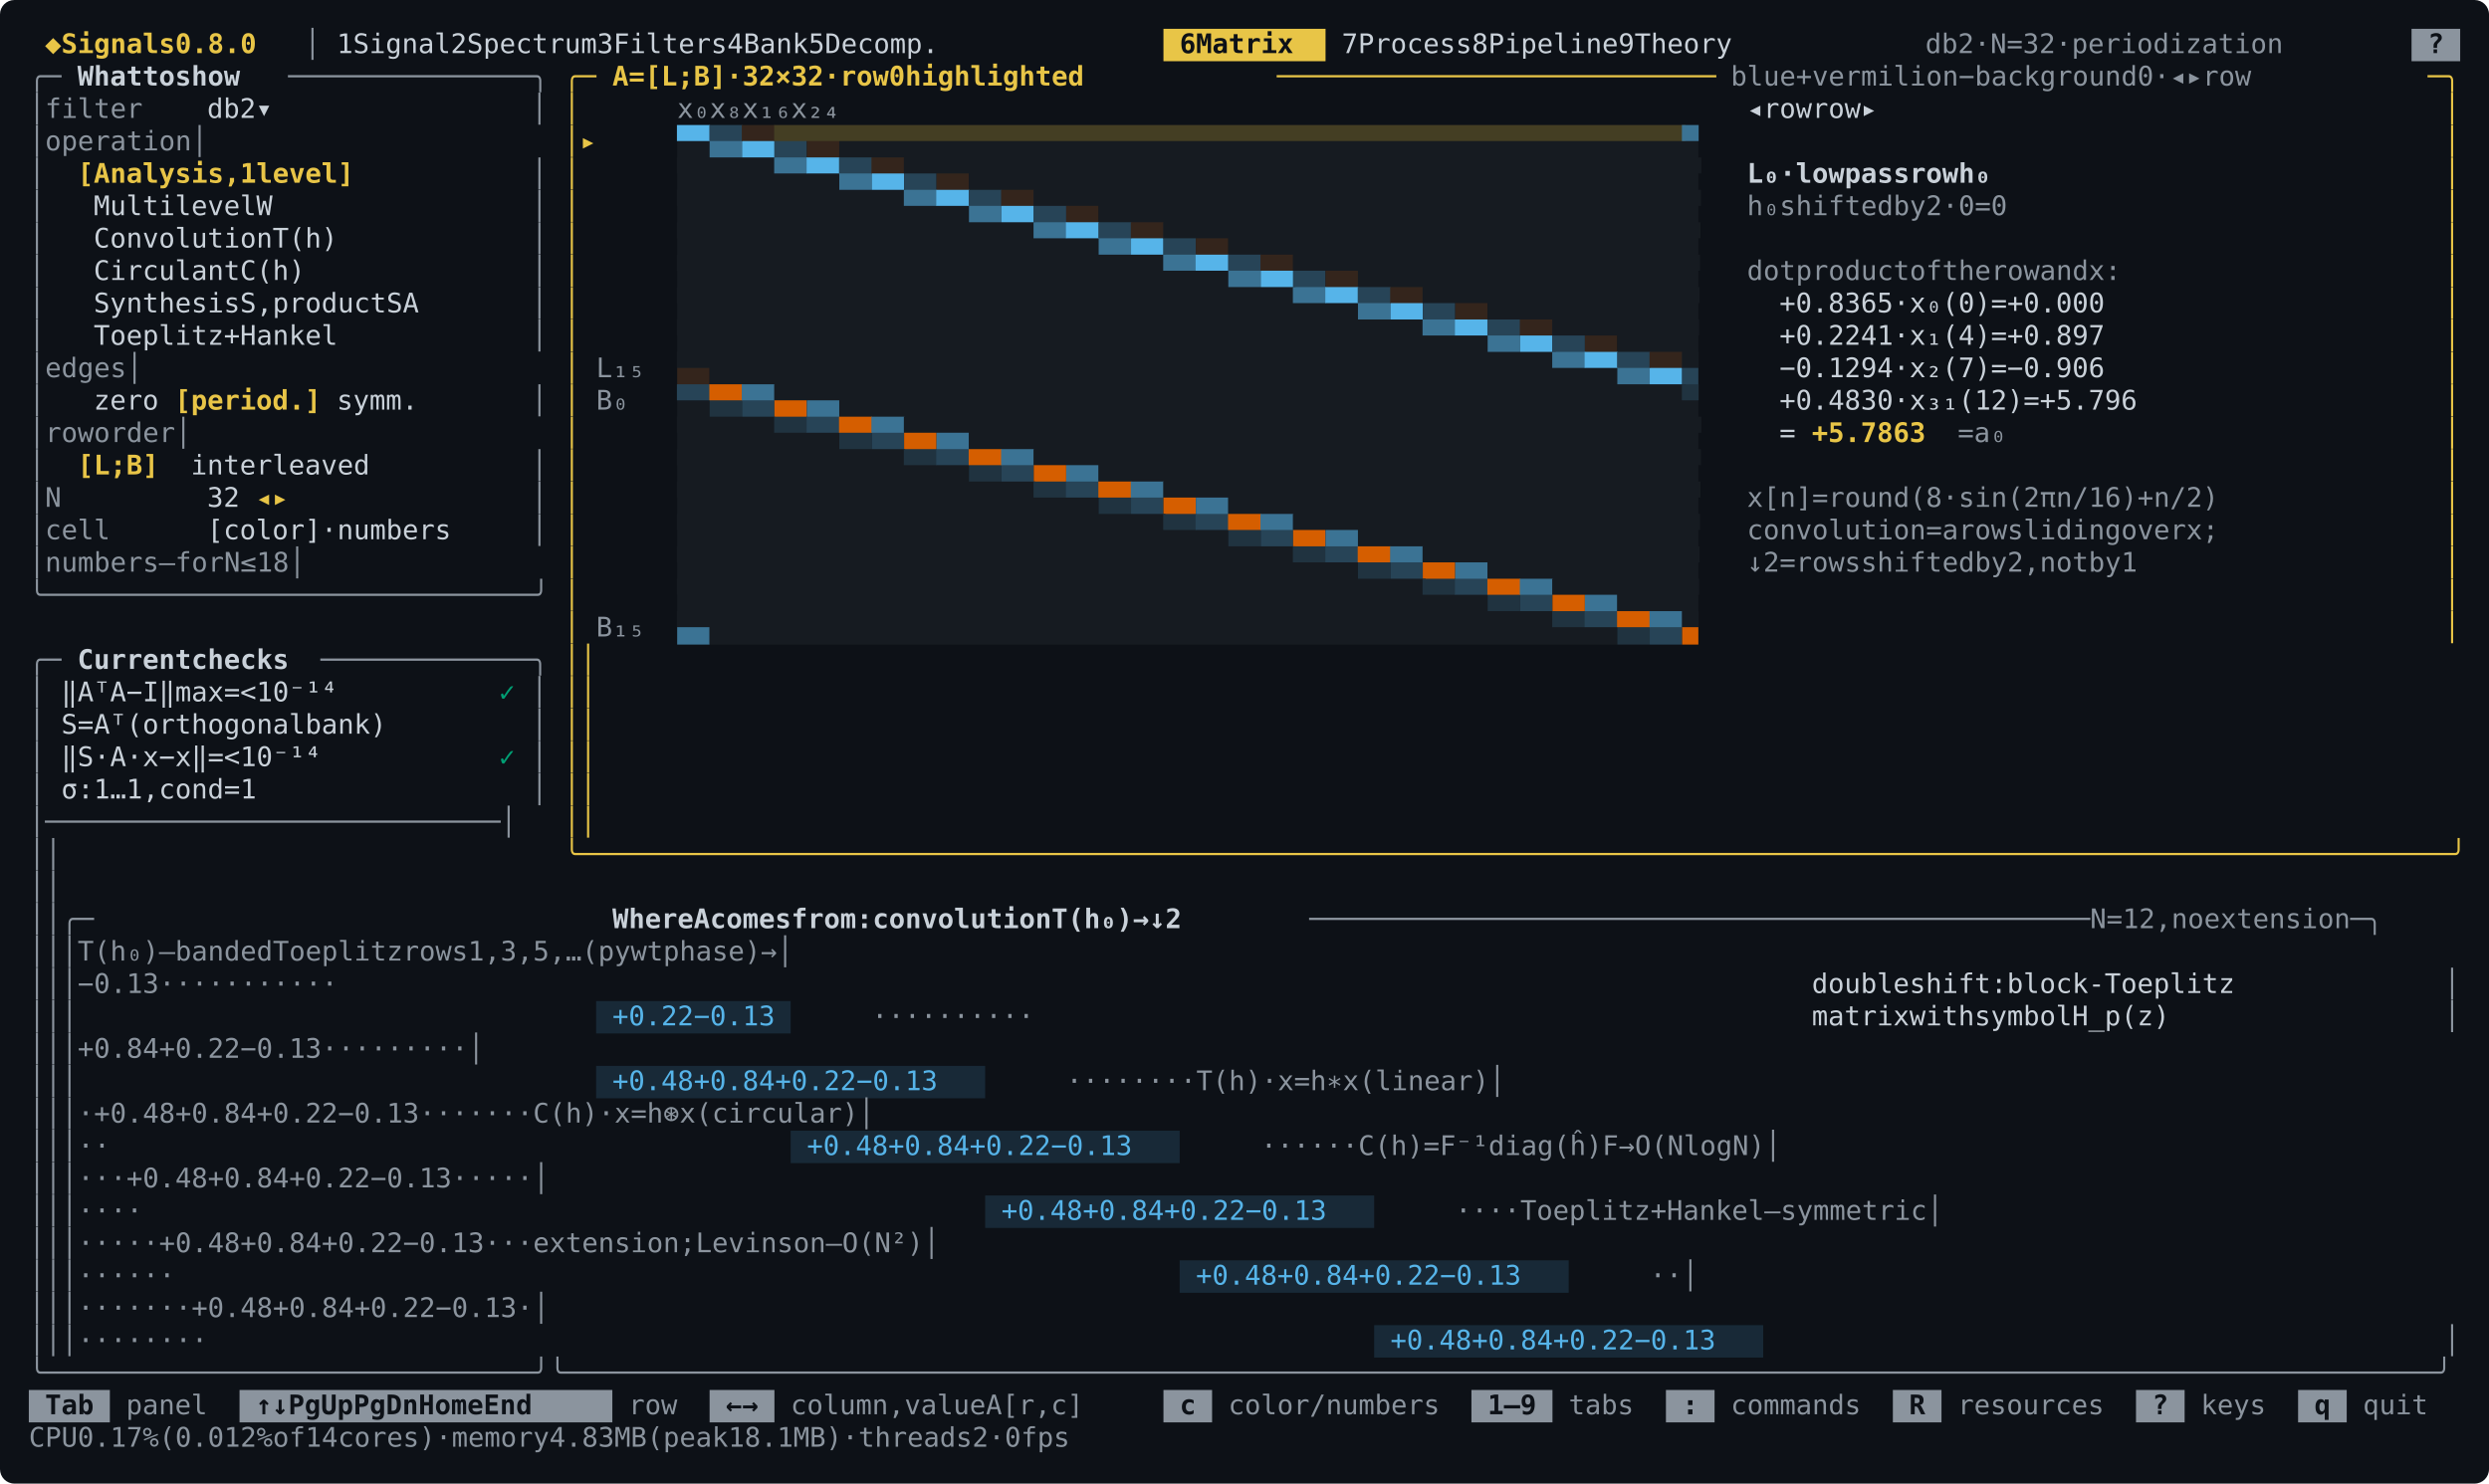
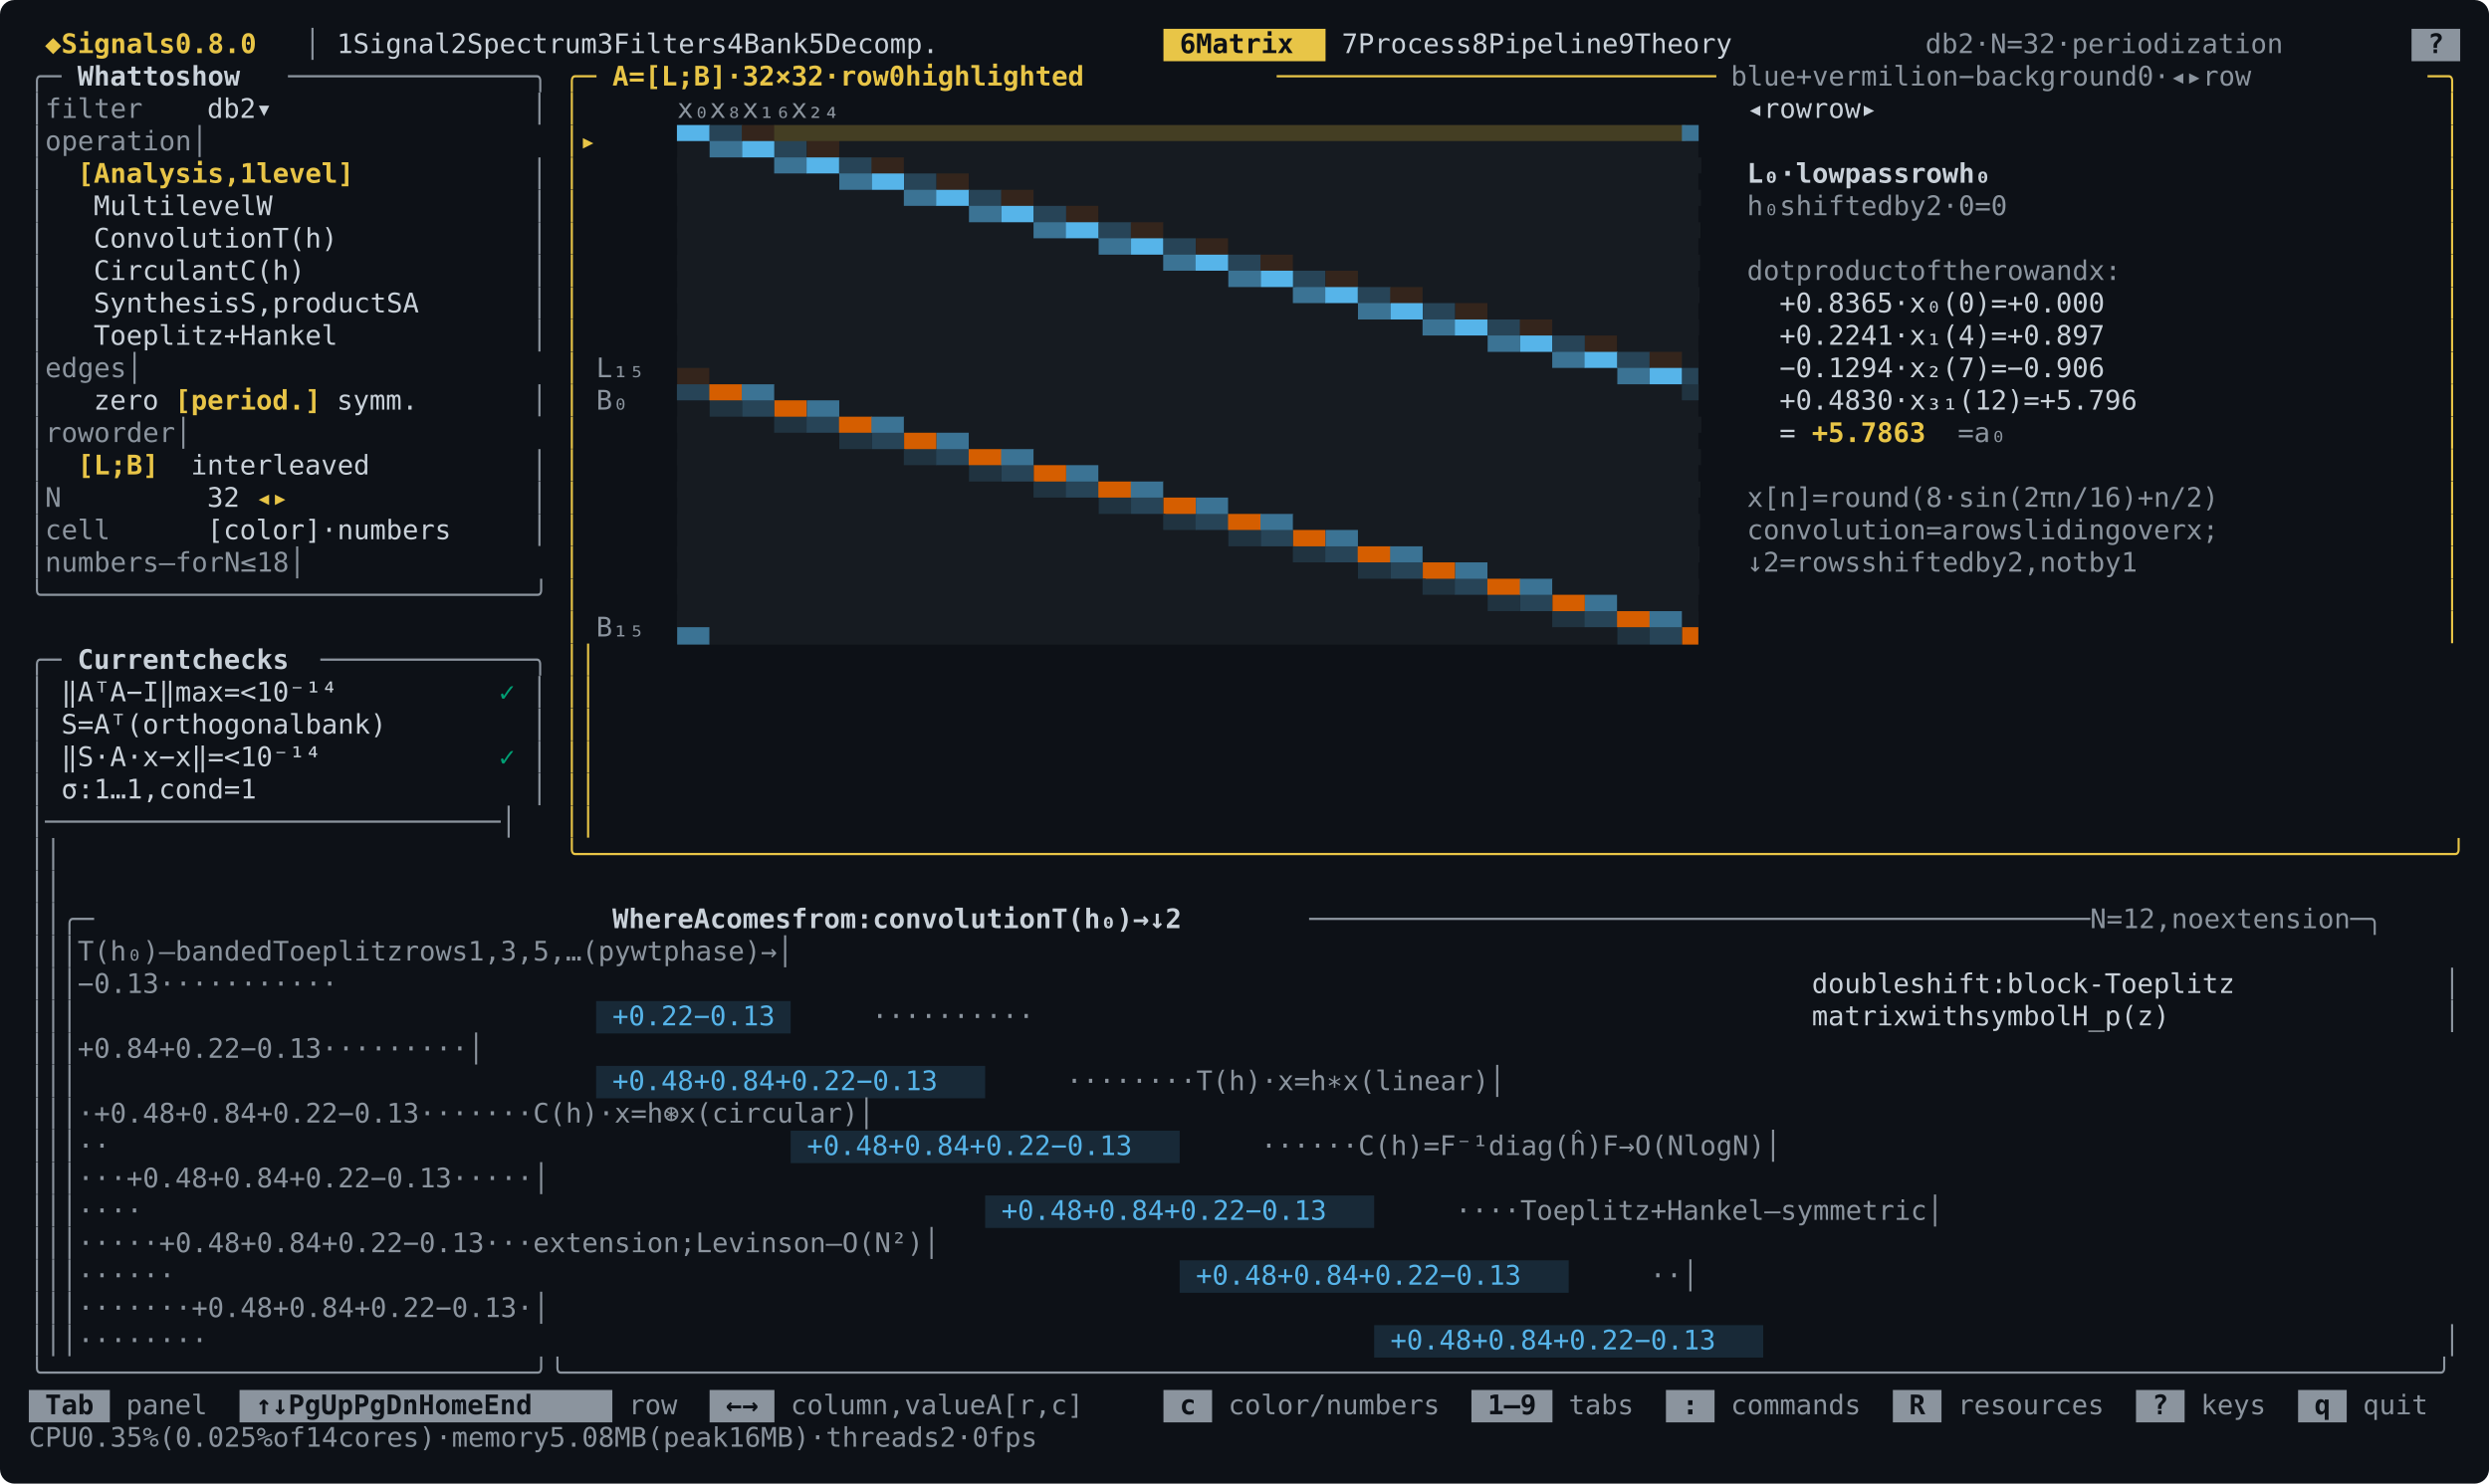
<svg xmlns="http://www.w3.org/2000/svg" width="1382" height="824" viewBox="0 0 1382 824" font-family="ui-monospace, SFMono-Regular, Menlo, Consolas, &quot;DejaVu Sans Mono&quot;, &quot;Liberation Mono&quot;, monospace" font-size="15">
  <rect width="1382" height="824" rx="8" fill="#0d1117" />
  <rect x="646" y="16" width="90" height="18" fill="#e8c547" />
  <rect x="1339" y="16" width="27" height="18" fill="#8b949e" />
  <text x="25 43 52 61 70 79 88 97 115 124 133 142 151" y="29.5" fill="#e8c547" font-weight="bold">◆Signals0.8.0</text>
  <text x="169" y="29.5" fill="#8b949e">│</text>
  <text x="187 205 214 223 232 241 250 277 295 304 313 322 331 340 349 358 385 403 412 421 430 439 448 457 484 502 511 520 529 556 574 583 592 601 610 619 628" y="29.5" fill="#c9d1d9">1Signal2Spectrum3Filters4Bank5Decomp.</text>
  <text x="655 673 682 691 700 709 718" y="29.5" fill="#0d1117" font-weight="bold">6Matrix</text>
  <text x="745 763 772 781 790 799 808 817 844 862 871 880 889 898 907 916 925 952 970 979 988 997 1006 1015" y="29.5" fill="#c9d1d9">7Process8Pipeline9Theory</text>
  <text x="1069 1078 1087 1105 1123 1141 1159 1168 1186 1204 1213 1222 1231 1240 1249 1258 1267 1276 1285 1294 1303 1312" y="29.5" fill="#8b949e">db2·N=32·periodization</text>
  <text x="1348" y="29.5" fill="#0d1117" font-weight="bold">?</text>
  <text x="16 25" y="47.5" fill="#8b949e">╭─</text>
  <text x="43 52 61 70 88 97 115 124 133 142" y="47.5" fill="#c9d1d9" font-weight="bold">Whattoshow</text>
  <text x="160 169 178 187 196 205 214 223 232 241 250 259 268 277 286 295" y="47.5" fill="#8b949e">───────────────╮</text>
  <text x="313 322" y="47.5" fill="#e8c547">╭─</text>
  <text x="340 358 376 385 394 412 421 439 457 466 484 502 511 529 547 556 565 583 601 610 619 628 637 646 655 664 673 682 691" y="47.5" fill="#e8c547" font-weight="bold">A=[L;B]·32×32·row0highlighted</text>
  <text x="709 718 727 736 745 754 763 772 781 790 799 808 817 826 835 844 853 862 871 880 889 898 907 916 925 934 943" y="47.5" fill="#e8c547">───────────────────────────</text>
  <text x="961 970 979 988 1006 1033 1042 1051 1060 1069 1078 1087 1096 1105 1123 1150 1159 1168 1177 1186 1195 1204 1213 1222 1231 1249 1267 1285 1303 1321 1330 1339" y="47.5" fill="#8b949e">blue+vermilion−background0·◂▸row</text>
  <text x="1348 1357" y="47.5" fill="#e8c547">─╮</text>
  <text x="16 34 43 52 61 70 79" y="65.5" fill="#8b949e">│filter</text>
  <text x="115 124 133 151" y="65.5" fill="#c9d1d9">db2▾</text>
  <text x="295" y="65.5" fill="#8b949e">│</text>
  <text x="313" y="65.5" fill="#e8c547">│</text>
  <text x="376 385 511 520 646 655 664 781 790 799" y="65.5" fill="#8b949e">x₀x₈x₁₆x₂₄</text>
  <text x="970 988 997 1006 1033 1042 1051 1069" y="65.5" fill="#c9d1d9">◂rowrow▸</text>
  <text x="1357" y="65.5" fill="#e8c547">│</text>
  <rect x="376" y="70" width="18" height="18" fill="#161b21" />
  <rect x="394" y="70" width="18" height="18" fill="#3b7394" />
  <rect x="412" y="70" width="18" height="18" fill="#56b4e9" />
  <rect x="430" y="70" width="18" height="18" fill="#274457" />
  <rect x="448" y="70" width="18" height="18" fill="#34251c" />
  <rect x="466" y="70" width="477" height="18" fill="#161b21" />
  <text x="16 34 43 52 61 70 79 88 97 106 295" y="83.5" fill="#8b949e">│operation│</text>
  <text x="313 331" y="83.5" fill="#e8c547">│▸</text>
  <text x="376 385" y="83.5" fill="#56b4e9">▀▀</text>
  <text x="394 403" y="83.5" fill="#274457">▀▀</text>
  <text x="412 421" y="83.5" fill="#34251c">▀▀</text>
  <text x="430 439 448 457 466 475 484 493 502 511 520 529 538 547 556 565 574 583 592 601 610 619 628 637 646 655 664 673 682 691 700 709 718 727 736 745 754 763 772 781 790 799 808 817 826 835 844 853 862 871 880 889 898 907 916 925" y="83.5" fill="#443e23">▀▀▀▀▀▀▀▀▀▀▀▀▀▀▀▀▀▀▀▀▀▀▀▀▀▀▀▀▀▀▀▀▀▀▀▀▀▀▀▀▀▀▀▀▀▀▀▀▀▀▀▀▀▀▀▀</text>
  <text x="934" y="83.5" fill="#3b7394">▀</text>
  <text x="1357" y="83.5" fill="#e8c547">│</text>
  <rect x="376" y="88" width="90" height="18" fill="#161b21" />
  <rect x="466" y="88" width="18" height="18" fill="#3b7394" />
  <rect x="484" y="88" width="18" height="18" fill="#56b4e9" />
  <rect x="502" y="88" width="18" height="18" fill="#274457" />
  <rect x="520" y="88" width="18" height="18" fill="#34251c" />
  <rect x="538" y="88" width="405" height="18" fill="#161b21" />
  <text x="16" y="101.5" fill="#8b949e">│</text>
  <text x="43 52 61 70 79 88 97 106 115 124 142 160 169 178 187 196 205" y="101.5" fill="#e8c547" font-weight="bold">[Analysis,1level]</text>
  <text x="295" y="101.5" fill="#8b949e">│</text>
  <text x="313" y="101.5" fill="#e8c547">│</text>
  <text x="376 385 394 403 412 421" y="101.5" fill="#161b21">▀▀▀▀▀▀</text>
  <text x="430 439" y="101.5" fill="#3b7394">▀▀</text>
  <text x="448 457" y="101.5" fill="#56b4e9">▀▀</text>
  <text x="466 475" y="101.5" fill="#274457">▀▀</text>
  <text x="484 493" y="101.5" fill="#34251c">▀▀</text>
  <text x="502 511 520 529 538 547 556 565 574 583 592 601 610 619 628 637 646 655 664 673 682 691 700 709 718 727 736 745 754 763 772 781 790 799 808 817 826 835 844 853 862 871 880 889 898 907 916 925 934" y="101.5" fill="#161b21">▀▀▀▀▀▀▀▀▀▀▀▀▀▀▀▀▀▀▀▀▀▀▀▀▀▀▀▀▀▀▀▀▀▀▀▀▀▀▀▀▀▀▀▀▀▀▀▀▀</text>
  <text x="970 979 997 1015 1024 1033 1042 1051 1060 1069 1087 1096 1105 1123 1132" y="101.5" fill="#c9d1d9" font-weight="bold">L₀·lowpassrowh₀</text>
  <text x="1357" y="101.5" fill="#e8c547">│</text>
  <rect x="376" y="106" width="162" height="18" fill="#161b21" />
  <rect x="538" y="106" width="18" height="18" fill="#3b7394" />
  <rect x="556" y="106" width="18" height="18" fill="#56b4e9" />
  <rect x="574" y="106" width="18" height="18" fill="#274457" />
  <rect x="592" y="106" width="18" height="18" fill="#34251c" />
  <rect x="610" y="106" width="333" height="18" fill="#161b21" />
  <text x="16" y="119.5" fill="#8b949e">│</text>
  <text x="52 61 70 79 88 97 106 115 124 133 151" y="119.5" fill="#c9d1d9">MultilevelW</text>
  <text x="295" y="119.5" fill="#8b949e">│</text>
  <text x="313" y="119.5" fill="#e8c547">│</text>
  <text x="376 385 394 403 412 421 430 439 448 457 466 475 484 493" y="119.5" fill="#161b21">▀▀▀▀▀▀▀▀▀▀▀▀▀▀</text>
  <text x="502 511" y="119.5" fill="#3b7394">▀▀</text>
  <text x="520 529" y="119.5" fill="#56b4e9">▀▀</text>
  <text x="538 547" y="119.5" fill="#274457">▀▀</text>
  <text x="556 565" y="119.5" fill="#34251c">▀▀</text>
  <text x="574 583 592 601 610 619 628 637 646 655 664 673 682 691 700 709 718 727 736 745 754 763 772 781 790 799 808 817 826 835 844 853 862 871 880 889 898 907 916 925 934" y="119.5" fill="#161b21">▀▀▀▀▀▀▀▀▀▀▀▀▀▀▀▀▀▀▀▀▀▀▀▀▀▀▀▀▀▀▀▀▀▀▀▀▀▀▀▀▀</text>
  <text x="970 979 997 1006 1015 1024 1033 1042 1051 1069 1078 1096 1105 1114 1132 1150" y="119.5" fill="#8b949e">h₀shiftedby2·0=0</text>
  <text x="1357" y="119.5" fill="#e8c547">│</text>
  <rect x="376" y="124" width="234" height="18" fill="#161b21" />
  <rect x="610" y="124" width="18" height="18" fill="#3b7394" />
  <rect x="628" y="124" width="18" height="18" fill="#56b4e9" />
  <rect x="646" y="124" width="18" height="18" fill="#274457" />
  <rect x="664" y="124" width="18" height="18" fill="#34251c" />
  <rect x="682" y="124" width="261" height="18" fill="#161b21" />
  <text x="16" y="137.5" fill="#8b949e">│</text>
  <text x="52 61 70 79 88 97 106 115 124 133 142 160 169 178 187" y="137.5" fill="#c9d1d9">ConvolutionT(h)</text>
  <text x="295" y="137.5" fill="#8b949e">│</text>
  <text x="313" y="137.5" fill="#e8c547">│</text>
  <text x="376 385 394 403 412 421 430 439 448 457 466 475 484 493 502 511 520 529 538 547 556 565" y="137.5" fill="#161b21">▀▀▀▀▀▀▀▀▀▀▀▀▀▀▀▀▀▀▀▀▀▀</text>
  <text x="574 583" y="137.5" fill="#3b7394">▀▀</text>
  <text x="592 601" y="137.5" fill="#56b4e9">▀▀</text>
  <text x="610 619" y="137.5" fill="#274457">▀▀</text>
  <text x="628 637" y="137.5" fill="#34251c">▀▀</text>
  <text x="646 655 664 673 682 691 700 709 718 727 736 745 754 763 772 781 790 799 808 817 826 835 844 853 862 871 880 889 898 907 916 925 934" y="137.5" fill="#161b21">▀▀▀▀▀▀▀▀▀▀▀▀▀▀▀▀▀▀▀▀▀▀▀▀▀▀▀▀▀▀▀▀▀</text>
  <text x="1357" y="137.5" fill="#e8c547">│</text>
  <rect x="376" y="142" width="306" height="18" fill="#161b21" />
  <rect x="682" y="142" width="18" height="18" fill="#3b7394" />
  <rect x="700" y="142" width="18" height="18" fill="#56b4e9" />
  <rect x="718" y="142" width="18" height="18" fill="#274457" />
  <rect x="736" y="142" width="18" height="18" fill="#34251c" />
  <rect x="754" y="142" width="189" height="18" fill="#161b21" />
  <text x="16" y="155.5" fill="#8b949e">│</text>
  <text x="52 61 70 79 88 97 106 115 124 142 151 160 169" y="155.5" fill="#c9d1d9">CirculantC(h)</text>
  <text x="295" y="155.5" fill="#8b949e">│</text>
  <text x="313" y="155.5" fill="#e8c547">│</text>
  <text x="376 385 394 403 412 421 430 439 448 457 466 475 484 493 502 511 520 529 538 547 556 565 574 583 592 601 610 619 628 637" y="155.5" fill="#161b21">▀▀▀▀▀▀▀▀▀▀▀▀▀▀▀▀▀▀▀▀▀▀▀▀▀▀▀▀▀▀</text>
  <text x="646 655" y="155.5" fill="#3b7394">▀▀</text>
  <text x="664 673" y="155.5" fill="#56b4e9">▀▀</text>
  <text x="682 691" y="155.5" fill="#274457">▀▀</text>
  <text x="700 709" y="155.5" fill="#34251c">▀▀</text>
  <text x="718 727 736 745 754 763 772 781 790 799 808 817 826 835 844 853 862 871 880 889 898 907 916 925 934" y="155.5" fill="#161b21">▀▀▀▀▀▀▀▀▀▀▀▀▀▀▀▀▀▀▀▀▀▀▀▀▀</text>
  <text x="970 979 988 1006 1015 1024 1033 1042 1051 1060 1078 1087 1105 1114 1123 1141 1150 1159 1177 1186 1195 1213 1222" y="155.5" fill="#8b949e">dotproductoftherowandx:</text>
  <text x="1357" y="155.5" fill="#e8c547">│</text>
  <rect x="376" y="160" width="378" height="18" fill="#161b21" />
  <rect x="754" y="160" width="18" height="18" fill="#3b7394" />
  <rect x="772" y="160" width="18" height="18" fill="#56b4e9" />
  <rect x="790" y="160" width="18" height="18" fill="#274457" />
  <rect x="808" y="160" width="18" height="18" fill="#34251c" />
  <rect x="826" y="160" width="117" height="18" fill="#161b21" />
  <text x="16" y="173.5" fill="#8b949e">│</text>
  <text x="52 61 70 79 88 97 106 115 124 142 151 169 178 187 196 205 214 223 241 250" y="173.5" fill="#c9d1d9">SynthesisS,productSA</text>
  <text x="295" y="173.5" fill="#8b949e">│</text>
  <text x="313" y="173.5" fill="#e8c547">│</text>
  <text x="376 385 394 403 412 421 430 439 448 457 466 475 484 493 502 511 520 529 538 547 556 565 574 583 592 601 610 619 628 637 646 655 664 673 682 691 700 709" y="173.5" fill="#161b21">▀▀▀▀▀▀▀▀▀▀▀▀▀▀▀▀▀▀▀▀▀▀▀▀▀▀▀▀▀▀▀▀▀▀▀▀▀▀</text>
  <text x="718 727" y="173.5" fill="#3b7394">▀▀</text>
  <text x="736 745" y="173.5" fill="#56b4e9">▀▀</text>
  <text x="754 763" y="173.5" fill="#274457">▀▀</text>
  <text x="772 781" y="173.5" fill="#34251c">▀▀</text>
  <text x="790 799 808 817 826 835 844 853 862 871 880 889 898 907 916 925 934" y="173.5" fill="#161b21">▀▀▀▀▀▀▀▀▀▀▀▀▀▀▀▀▀</text>
  <text x="988 997 1006 1015 1024 1033 1042 1060 1078 1087 1105 1114 1123 1150 1168 1177 1186 1195 1204 1213" y="173.5" fill="#c9d1d9">+0.8365·x₀(0)=+0.000</text>
  <text x="1357" y="173.5" fill="#e8c547">│</text>
  <rect x="376" y="178" width="450" height="18" fill="#161b21" />
  <rect x="826" y="178" width="18" height="18" fill="#3b7394" />
  <rect x="844" y="178" width="18" height="18" fill="#56b4e9" />
  <rect x="862" y="178" width="18" height="18" fill="#274457" />
  <rect x="880" y="178" width="18" height="18" fill="#34251c" />
  <rect x="898" y="178" width="45" height="18" fill="#161b21" />
  <text x="16" y="191.5" fill="#8b949e">│</text>
  <text x="52 61 70 79 88 97 106 115 133 151 160 169 178 187 196" y="191.5" fill="#c9d1d9">Toeplitz+Hankel</text>
  <text x="295" y="191.5" fill="#8b949e">│</text>
  <text x="313" y="191.5" fill="#e8c547">│</text>
  <text x="376 385 394 403 412 421 430 439 448 457 466 475 484 493 502 511 520 529 538 547 556 565 574 583 592 601 610 619 628 637 646 655 664 673 682 691 700 709 718 727 736 745 754 763 772 781" y="191.5" fill="#161b21">▀▀▀▀▀▀▀▀▀▀▀▀▀▀▀▀▀▀▀▀▀▀▀▀▀▀▀▀▀▀▀▀▀▀▀▀▀▀▀▀▀▀▀▀▀▀</text>
  <text x="790 799" y="191.5" fill="#3b7394">▀▀</text>
  <text x="808 817" y="191.5" fill="#56b4e9">▀▀</text>
  <text x="826 835" y="191.5" fill="#274457">▀▀</text>
  <text x="844 853" y="191.5" fill="#34251c">▀▀</text>
  <text x="862 871 880 889 898 907 916 925 934" y="191.5" fill="#161b21">▀▀▀▀▀▀▀▀▀</text>
  <text x="988 997 1006 1015 1024 1033 1042 1060 1078 1087 1105 1114 1123 1150 1168 1177 1186 1195 1204 1213" y="191.5" fill="#c9d1d9">+0.2241·x₁(4)=+0.897</text>
  <text x="1357" y="191.5" fill="#e8c547">│</text>
  <rect x="376" y="196" width="18" height="18" fill="#34251c" />
  <rect x="394" y="196" width="504" height="18" fill="#161b21" />
  <rect x="898" y="196" width="18" height="18" fill="#3b7394" />
  <rect x="916" y="196" width="18" height="18" fill="#56b4e9" />
  <rect x="934" y="196" width="9" height="18" fill="#274457" />
  <text x="16 34 43 52 61 70 295" y="209.5" fill="#8b949e">│edges│</text>
  <text x="313" y="209.5" fill="#e8c547">│</text>
  <text x="331 340 349" y="209.5" fill="#8b949e">L₁₅</text>
  <text x="376 385 394 403 412 421 430 439 448 457 466 475 484 493 502 511 520 529 538 547 556 565 574 583 592 601 610 619 628 637 646 655 664 673 682 691 700 709 718 727 736 745 754 763 772 781 790 799 808 817 826 835 844 853" y="209.5" fill="#161b21">▀▀▀▀▀▀▀▀▀▀▀▀▀▀▀▀▀▀▀▀▀▀▀▀▀▀▀▀▀▀▀▀▀▀▀▀▀▀▀▀▀▀▀▀▀▀▀▀▀▀▀▀▀▀</text>
  <text x="862 871" y="209.5" fill="#3b7394">▀▀</text>
  <text x="880 889" y="209.5" fill="#56b4e9">▀▀</text>
  <text x="898 907" y="209.5" fill="#274457">▀▀</text>
  <text x="916 925" y="209.5" fill="#34251c">▀▀</text>
  <text x="934" y="209.5" fill="#161b21">▀</text>
  <text x="988 997 1006 1015 1024 1033 1042 1060 1078 1087 1105 1114 1123 1150 1168 1177 1186 1195 1204 1213" y="209.5" fill="#c9d1d9">−0.1294·x₂(7)=−0.906</text>
  <text x="1357" y="209.5" fill="#e8c547">│</text>
  <rect x="376" y="214" width="18" height="18" fill="#161b21" />
  <rect x="394" y="214" width="18" height="18" fill="#203340" />
  <rect x="412" y="214" width="18" height="18" fill="#274457" />
  <rect x="430" y="214" width="18" height="18" fill="#d55e00" />
  <rect x="448" y="214" width="18" height="18" fill="#3b7394" />
  <rect x="466" y="214" width="477" height="18" fill="#161b21" />
  <text x="16" y="227.5" fill="#8b949e">│</text>
  <text x="52 61 70 79" y="227.5" fill="#c9d1d9">zero</text>
  <text x="97 106 115 124 133 142 151 160 169" y="227.5" fill="#e8c547" font-weight="bold">[period.]</text>
  <text x="187 196 205 214 223" y="227.5" fill="#c9d1d9">symm.</text>
  <text x="295" y="227.5" fill="#8b949e">│</text>
  <text x="313" y="227.5" fill="#e8c547">│</text>
  <text x="331 340" y="227.5" fill="#8b949e">B₀</text>
  <text x="376 385" y="227.5" fill="#274457">▀▀</text>
  <text x="394 403" y="227.5" fill="#d55e00">▀▀</text>
  <text x="412 421" y="227.5" fill="#3b7394">▀▀</text>
  <text x="430 439 448 457 466 475 484 493 502 511 520 529 538 547 556 565 574 583 592 601 610 619 628 637 646 655 664 673 682 691 700 709 718 727 736 745 754 763 772 781 790 799 808 817 826 835 844 853 862 871 880 889 898 907 916 925" y="227.5" fill="#161b21">▀▀▀▀▀▀▀▀▀▀▀▀▀▀▀▀▀▀▀▀▀▀▀▀▀▀▀▀▀▀▀▀▀▀▀▀▀▀▀▀▀▀▀▀▀▀▀▀▀▀▀▀▀▀▀▀</text>
  <text x="934" y="227.5" fill="#203340">▀</text>
  <text x="988 997 1006 1015 1024 1033 1042 1060 1078 1087 1096 1114 1123 1132 1141 1168 1186 1195 1204 1213 1222 1231" y="227.5" fill="#c9d1d9">+0.4830·x₃₁(12)=+5.796</text>
  <text x="1357" y="227.5" fill="#e8c547">│</text>
  <rect x="376" y="232" width="90" height="18" fill="#161b21" />
  <rect x="466" y="232" width="18" height="18" fill="#203340" />
  <rect x="484" y="232" width="18" height="18" fill="#274457" />
  <rect x="502" y="232" width="18" height="18" fill="#d55e00" />
  <rect x="520" y="232" width="18" height="18" fill="#3b7394" />
  <rect x="538" y="232" width="405" height="18" fill="#161b21" />
  <text x="16 34 43 52 70 79 88 97 106 295" y="245.5" fill="#8b949e">│roworder│</text>
  <text x="313" y="245.5" fill="#e8c547">│</text>
  <text x="376 385 394 403 412 421" y="245.5" fill="#161b21">▀▀▀▀▀▀</text>
  <text x="430 439" y="245.5" fill="#203340">▀▀</text>
  <text x="448 457" y="245.5" fill="#274457">▀▀</text>
  <text x="466 475" y="245.5" fill="#d55e00">▀▀</text>
  <text x="484 493" y="245.5" fill="#3b7394">▀▀</text>
  <text x="502 511 520 529 538 547 556 565 574 583 592 601 610 619 628 637 646 655 664 673 682 691 700 709 718 727 736 745 754 763 772 781 790 799 808 817 826 835 844 853 862 871 880 889 898 907 916 925 934" y="245.5" fill="#161b21">▀▀▀▀▀▀▀▀▀▀▀▀▀▀▀▀▀▀▀▀▀▀▀▀▀▀▀▀▀▀▀▀▀▀▀▀▀▀▀▀▀▀▀▀▀▀▀▀▀</text>
  <text x="988" y="245.5" fill="#c9d1d9">=</text>
  <text x="1006 1015 1024 1033 1042 1051 1060" y="245.5" fill="#e8c547" font-weight="bold">+5.7863</text>
  <text x="1087 1105 1114" y="245.5" fill="#8b949e">=a₀</text>
  <text x="1357" y="245.5" fill="#e8c547">│</text>
  <rect x="376" y="250" width="162" height="18" fill="#161b21" />
  <rect x="538" y="250" width="18" height="18" fill="#203340" />
  <rect x="556" y="250" width="18" height="18" fill="#274457" />
  <rect x="574" y="250" width="18" height="18" fill="#d55e00" />
  <rect x="592" y="250" width="18" height="18" fill="#3b7394" />
  <rect x="610" y="250" width="333" height="18" fill="#161b21" />
  <text x="16" y="263.5" fill="#8b949e">│</text>
  <text x="43 52 61 79 88" y="263.5" fill="#e8c547" font-weight="bold">[L;B]</text>
  <text x="106 115 124 133 142 151 160 169 178 187 196" y="263.5" fill="#c9d1d9">interleaved</text>
  <text x="295" y="263.5" fill="#8b949e">│</text>
  <text x="313" y="263.5" fill="#e8c547">│</text>
  <text x="376 385 394 403 412 421 430 439 448 457 466 475 484 493" y="263.5" fill="#161b21">▀▀▀▀▀▀▀▀▀▀▀▀▀▀</text>
  <text x="502 511" y="263.5" fill="#203340">▀▀</text>
  <text x="520 529" y="263.5" fill="#274457">▀▀</text>
  <text x="538 547" y="263.5" fill="#d55e00">▀▀</text>
  <text x="556 565" y="263.5" fill="#3b7394">▀▀</text>
  <text x="574 583 592 601 610 619 628 637 646 655 664 673 682 691 700 709 718 727 736 745 754 763 772 781 790 799 808 817 826 835 844 853 862 871 880 889 898 907 916 925 934" y="263.5" fill="#161b21">▀▀▀▀▀▀▀▀▀▀▀▀▀▀▀▀▀▀▀▀▀▀▀▀▀▀▀▀▀▀▀▀▀▀▀▀▀▀▀▀▀</text>
  <text x="1357" y="263.5" fill="#e8c547">│</text>
  <rect x="376" y="268" width="234" height="18" fill="#161b21" />
  <rect x="610" y="268" width="18" height="18" fill="#203340" />
  <rect x="628" y="268" width="18" height="18" fill="#274457" />
  <rect x="646" y="268" width="18" height="18" fill="#d55e00" />
  <rect x="664" y="268" width="18" height="18" fill="#3b7394" />
  <rect x="682" y="268" width="261" height="18" fill="#161b21" />
  <text x="16 34" y="281.5" fill="#8b949e">│N</text>
  <text x="115 124" y="281.5" fill="#c9d1d9">32</text>
  <text x="142 151" y="281.5" fill="#e8c547">◂▸</text>
  <text x="295" y="281.5" fill="#8b949e">│</text>
  <text x="313" y="281.5" fill="#e8c547">│</text>
  <text x="376 385 394 403 412 421 430 439 448 457 466 475 484 493 502 511 520 529 538 547 556 565" y="281.5" fill="#161b21">▀▀▀▀▀▀▀▀▀▀▀▀▀▀▀▀▀▀▀▀▀▀</text>
  <text x="574 583" y="281.5" fill="#203340">▀▀</text>
  <text x="592 601" y="281.5" fill="#274457">▀▀</text>
  <text x="610 619" y="281.5" fill="#d55e00">▀▀</text>
  <text x="628 637" y="281.5" fill="#3b7394">▀▀</text>
  <text x="646 655 664 673 682 691 700 709 718 727 736 745 754 763 772 781 790 799 808 817 826 835 844 853 862 871 880 889 898 907 916 925 934" y="281.5" fill="#161b21">▀▀▀▀▀▀▀▀▀▀▀▀▀▀▀▀▀▀▀▀▀▀▀▀▀▀▀▀▀▀▀▀▀</text>
  <text x="970 979 988 997 1015 1033 1042 1051 1060 1069 1078 1087 1096 1105 1114 1123 1132 1141 1150 1159 1168 1177 1186 1195 1213 1231 1240 1249 1258" y="281.5" fill="#8b949e">x[n]=round(8·sin(2πn/16)+n/2)</text>
  <text x="1357" y="281.5" fill="#e8c547">│</text>
  <rect x="376" y="286" width="306" height="18" fill="#161b21" />
  <rect x="682" y="286" width="18" height="18" fill="#203340" />
  <rect x="700" y="286" width="18" height="18" fill="#274457" />
  <rect x="718" y="286" width="18" height="18" fill="#d55e00" />
  <rect x="736" y="286" width="18" height="18" fill="#3b7394" />
  <rect x="754" y="286" width="189" height="18" fill="#161b21" />
  <text x="16 34 43 52 61" y="299.5" fill="#8b949e">│cell</text>
  <text x="115 124 133 142 151 160 169 187 205 214 223 232 241 250 259" y="299.5" fill="#c9d1d9">[color]·numbers</text>
  <text x="295" y="299.5" fill="#8b949e">│</text>
  <text x="313" y="299.5" fill="#e8c547">│</text>
  <text x="376 385 394 403 412 421 430 439 448 457 466 475 484 493 502 511 520 529 538 547 556 565 574 583 592 601 610 619 628 637" y="299.5" fill="#161b21">▀▀▀▀▀▀▀▀▀▀▀▀▀▀▀▀▀▀▀▀▀▀▀▀▀▀▀▀▀▀</text>
  <text x="646 655" y="299.5" fill="#203340">▀▀</text>
  <text x="664 673" y="299.5" fill="#274457">▀▀</text>
  <text x="682 691" y="299.5" fill="#d55e00">▀▀</text>
  <text x="700 709" y="299.5" fill="#3b7394">▀▀</text>
  <text x="718 727 736 745 754 763 772 781 790 799 808 817 826 835 844 853 862 871 880 889 898 907 916 925 934" y="299.5" fill="#161b21">▀▀▀▀▀▀▀▀▀▀▀▀▀▀▀▀▀▀▀▀▀▀▀▀▀</text>
  <text x="970 979 988 997 1006 1015 1024 1033 1042 1051 1060 1078 1096 1114 1123 1132 1150 1159 1168 1177 1186 1195 1204 1222 1231 1240 1249 1267 1276" y="299.5" fill="#8b949e">convolution=arowslidingoverx;</text>
  <text x="1357" y="299.5" fill="#e8c547">│</text>
  <rect x="376" y="304" width="378" height="18" fill="#161b21" />
  <rect x="754" y="304" width="18" height="18" fill="#203340" />
  <rect x="772" y="304" width="18" height="18" fill="#274457" />
  <rect x="790" y="304" width="18" height="18" fill="#d55e00" />
  <rect x="808" y="304" width="18" height="18" fill="#3b7394" />
  <rect x="826" y="304" width="117" height="18" fill="#161b21" />
  <text x="16 34 43 52 61 70 79 88 106 124 133 142 160 178 196 205 295" y="317.5" fill="#8b949e">│numbers—forN≤18│</text>
  <text x="313" y="317.5" fill="#e8c547">│</text>
  <text x="376 385 394 403 412 421 430 439 448 457 466 475 484 493 502 511 520 529 538 547 556 565 574 583 592 601 610 619 628 637 646 655 664 673 682 691 700 709" y="317.5" fill="#161b21">▀▀▀▀▀▀▀▀▀▀▀▀▀▀▀▀▀▀▀▀▀▀▀▀▀▀▀▀▀▀▀▀▀▀▀▀▀▀</text>
  <text x="718 727" y="317.5" fill="#203340">▀▀</text>
  <text x="736 745" y="317.5" fill="#274457">▀▀</text>
  <text x="754 763" y="317.5" fill="#d55e00">▀▀</text>
  <text x="772 781" y="317.5" fill="#3b7394">▀▀</text>
  <text x="790 799 808 817 826 835 844 853 862 871 880 889 898 907 916 925 934" y="317.5" fill="#161b21">▀▀▀▀▀▀▀▀▀▀▀▀▀▀▀▀▀</text>
  <text x="970 979 997 1015 1024 1033 1042 1060 1069 1078 1087 1096 1105 1114 1132 1141 1159 1168 1186 1195 1204 1222 1231 1249" y="317.5" fill="#8b949e">↓2=rowsshiftedby2,notby1</text>
  <text x="1357" y="317.5" fill="#e8c547">│</text>
  <rect x="376" y="322" width="450" height="18" fill="#161b21" />
  <rect x="826" y="322" width="18" height="18" fill="#203340" />
  <rect x="844" y="322" width="18" height="18" fill="#274457" />
  <rect x="862" y="322" width="18" height="18" fill="#d55e00" />
  <rect x="880" y="322" width="18" height="18" fill="#3b7394" />
  <rect x="898" y="322" width="45" height="18" fill="#161b21" />
  <text x="16 25 34 43 52 61 70 79 88 97 106 115 124 133 142 151 160 169 178 187 196 205 214 223 232 241 250 259 268 277 286 295" y="335.5" fill="#8b949e">╰──────────────────────────────╯</text>
  <text x="313" y="335.5" fill="#e8c547">│</text>
  <text x="376 385 394 403 412 421 430 439 448 457 466 475 484 493 502 511 520 529 538 547 556 565 574 583 592 601 610 619 628 637 646 655 664 673 682 691 700 709 718 727 736 745 754 763 772 781" y="335.5" fill="#161b21">▀▀▀▀▀▀▀▀▀▀▀▀▀▀▀▀▀▀▀▀▀▀▀▀▀▀▀▀▀▀▀▀▀▀▀▀▀▀▀▀▀▀▀▀▀▀</text>
  <text x="790 799" y="335.5" fill="#203340">▀▀</text>
  <text x="808 817" y="335.5" fill="#274457">▀▀</text>
  <text x="826 835" y="335.5" fill="#d55e00">▀▀</text>
  <text x="844 853" y="335.5" fill="#3b7394">▀▀</text>
  <text x="862 871 880 889 898 907 916 925 934" y="335.5" fill="#161b21">▀▀▀▀▀▀▀▀▀</text>
  <text x="1357" y="335.5" fill="#e8c547">│</text>
  <rect x="376" y="340" width="18" height="18" fill="#3b7394" />
  <rect x="394" y="340" width="504" height="18" fill="#161b21" />
  <rect x="898" y="340" width="18" height="18" fill="#203340" />
  <rect x="916" y="340" width="18" height="18" fill="#274457" />
  <rect x="934" y="340" width="9" height="18" fill="#d55e00" />
  <text x="313" y="353.5" fill="#e8c547">│</text>
  <text x="331 340 349" y="353.5" fill="#8b949e">B₁₅</text>
  <text x="376 385 394 403 412 421 430 439 448 457 466 475 484 493 502 511 520 529 538 547 556 565 574 583 592 601 610 619 628 637 646 655 664 673 682 691 700 709 718 727 736 745 754 763 772 781 790 799 808 817 826 835 844 853" y="353.5" fill="#161b21">▀▀▀▀▀▀▀▀▀▀▀▀▀▀▀▀▀▀▀▀▀▀▀▀▀▀▀▀▀▀▀▀▀▀▀▀▀▀▀▀▀▀▀▀▀▀▀▀▀▀▀▀▀▀</text>
  <text x="862 871" y="353.5" fill="#203340">▀▀</text>
  <text x="880 889" y="353.5" fill="#274457">▀▀</text>
  <text x="898 907" y="353.5" fill="#d55e00">▀▀</text>
  <text x="916 925" y="353.5" fill="#3b7394">▀▀</text>
  <text x="934" y="353.5" fill="#161b21">▀</text>
  <text x="1357" y="353.5" fill="#e8c547">│</text>
  <text x="16 25" y="371.5" fill="#8b949e">╭─</text>
  <text x="43 52 61 70 79 88 97 115 124 133 142 151 160" y="371.5" fill="#c9d1d9" font-weight="bold">Currentchecks</text>
  <text x="178 187 196 205 214 223 232 241 250 259 268 277 286 295" y="371.5" fill="#8b949e">─────────────╮</text>
  <text x="313 1357" y="371.5" fill="#e8c547">││</text>
  <text x="16" y="389.5" fill="#8b949e">│</text>
  <text x="34 43 52 61 79 97 106 115 124 133 151 169 187 196 205 214 223" y="389.5" fill="#c9d1d9">‖AᵀA−I‖max=&lt;10⁻¹⁴</text>
  <text x="277" y="389.5" fill="#009e73">✓</text>
  <text x="295" y="389.5" fill="#8b949e">│</text>
  <text x="313 1357" y="389.5" fill="#e8c547">││</text>
  <text x="16" y="407.5" fill="#8b949e">│</text>
  <text x="34 52 70 79 97 106 115 124 133 142 151 160 169 178 187 205 214 223 232 241" y="407.5" fill="#c9d1d9">S=Aᵀ(orthogonalbank)</text>
  <text x="295" y="407.5" fill="#8b949e">│</text>
  <text x="313 1357" y="407.5" fill="#e8c547">││</text>
  <text x="16" y="425.5" fill="#8b949e">│</text>
  <text x="34 43 52 61 70 79 97 115 124 142 160 178 187 196 205 214" y="425.5" fill="#c9d1d9">‖S·A·x−x‖=&lt;10⁻¹⁴</text>
  <text x="277" y="425.5" fill="#009e73">✓</text>
  <text x="295" y="425.5" fill="#8b949e">│</text>
  <text x="313 1357" y="425.5" fill="#e8c547">││</text>
  <text x="16" y="443.5" fill="#8b949e">│</text>
  <text x="34 43 61 79 97 106 124 133 142 151 169 187" y="443.5" fill="#c9d1d9">σ:1…1,cond=1</text>
  <text x="295" y="443.5" fill="#8b949e">│</text>
  <text x="313 1357" y="443.5" fill="#e8c547">││</text>
  <text x="16 34 43 52 61 70 79 88 97 106 115 124 133 142 151 160 169 178 187 196 205 214 223 232 241 250 259 268 277 295" y="461.5" fill="#8b949e">│────────────────────────────│</text>
  <text x="313 1357" y="461.5" fill="#e8c547">││</text>
  <text x="16 295" y="479.5" fill="#8b949e">││</text>
  <text x="313 322 331 340 349 358 367 376 385 394 403 412 421 430 439 448 457 466 475 484 493 502 511 520 529 538 547 556 565 574 583 592 601 610 619 628 637 646 655 664 673 682 691 700 709 718 727 736 745 754 763 772 781 790 799 808 817 826 835 844 853 862 871 880 889 898 907 916 925 934 943 952 961 970 979 988 997 1006 1015 1024 1033 1042 1051 1060 1069 1078 1087 1096 1105 1114 1123 1132 1141 1150 1159 1168 1177 1186 1195 1204 1213 1222 1231 1240 1249 1258 1267 1276 1285 1294 1303 1312 1321 1330 1339 1348 1357" y="479.5" fill="#e8c547">╰───────────────────────────────────────────────────────────────────────────────────────────────────────────────────╯</text>
  <text x="16 295" y="497.5" fill="#8b949e">││</text>
  <text x="16 295 313 322" y="515.5" fill="#8b949e">││╭─</text>
  <text x="340 349 358 367 376 394 412 421 430 439 448 466 475 484 493 502 520 529 538 547 556 565 574 583 592 601 610 628 637 646 655 664 682 700 709" y="515.5" fill="#c9d1d9" font-weight="bold">WhereAcomesfrom:convolutionT(h₀)→↓2</text>
  <text x="727 736 745 754 763 772 781 790 799 808 817 826 835 844 853 862 871 880 889 898 907 916 925 934 943 952 961 970 979 988 997 1006 1015 1024 1033 1042 1051 1060 1069 1078 1087 1096 1105 1114 1123 1132 1141 1150 1168 1186 1204 1213 1222 1240 1249 1267 1276 1285 1294 1303 1312 1321 1330 1339 1348 1357" y="515.5" fill="#8b949e">────────────────────────────────────────────────N=12,noextension─╮</text>
  <text x="16 295 313 331 340 349 358 367 385 403 412 421 430 439 448 466 475 484 493 502 511 520 529 1006 1015 1024 1033 1051 1060 1078 1087 1105 1114 1132 1150 1159 1168 1177 1186 1204 1213 1222 1231 1240 1249 1267 1357" y="533.5" fill="#8b949e">│││T(h₀)—bandedToeplitzrows1,3,5,…(pywtphase)→│</text>
  <text x="16 295 313 340 349 358 367 376 430 484 538 592 646 700 754 808 862 916 970" y="551.5" fill="#8b949e">│││−0.13···········</text>
  <text x="1006 1015 1024 1033 1042 1051 1069 1078 1087 1096 1105 1114 1132 1141 1150 1159 1168 1177 1186 1195 1204 1213 1222 1231 1240 1249" y="551.5" fill="#c9d1d9">doubleshift:block-Toeplitz</text>
  <text x="1357" y="551.5" fill="#8b949e">│</text>
  <rect x="331" y="556" width="108" height="18" fill="#182937" />
  <text x="16 295 313" y="569.5" fill="#8b949e">│││</text>
  <text x="340 349 358 367 376 394 403 412 421 430" y="569.5" fill="#56b4e9">+0.22−0.13</text>
  <text x="484 538 592 646 700 754 808 862 916 970" y="569.5" fill="#8b949e">··········</text>
  <text x="1006 1015 1024 1033 1042 1051 1069 1078 1087 1096 1114 1123 1132 1141 1150 1159 1177 1186 1195 1204 1213 1222" y="569.5" fill="#c9d1d9">matrixwithsymbolH_p(z)</text>
  <text x="1357" y="569.5" fill="#8b949e">│</text>
  <text x="16 295 313 340 349 358 367 376 394 403 412 421 430 448 457 466 475 484 538 592 646 700 754 808 862 916 970 1357" y="587.5" fill="#8b949e">│││+0.84+0.22−0.13·········│</text>
  <rect x="331" y="592" width="216" height="18" fill="#182937" />
  <text x="16 295 313" y="605.5" fill="#8b949e">│││</text>
  <text x="340 349 358 367 376 394 403 412 421 430 448 457 466 475 484 502 511 520 529 538" y="605.5" fill="#56b4e9">+0.48+0.84+0.22−0.13</text>
  <text x="592 646 700 754 808 862 916 970 1006 1015 1024 1033 1042 1051 1069 1087 1105 1123 1141 1150 1159 1168 1177 1186 1195 1204 1357" y="605.5" fill="#8b949e">········T(h)·x=h∗x(linear)│</text>
  <text x="16 295 313 376 394 403 412 421 430 448 457 466 475 484 502 511 520 529 538 556 565 574 583 592 646 700 754 808 862 916 970 1006 1015 1024 1033 1042 1051 1069 1087 1105 1123 1141 1150 1159 1168 1177 1186 1195 1204 1213 1222 1357" y="623.5" fill="#8b949e">│││·+0.48+0.84+0.22−0.13·······C(h)·x=h⊛x(circular)│</text>
  <rect x="439" y="628" width="216" height="18" fill="#182937" />
  <text x="16 295 313 376 430" y="641.5" fill="#8b949e">│││··</text>
  <text x="448 457 466 475 484 502 511 520 529 538 556 565 574 583 592 610 619 628 637 646" y="641.5" fill="#56b4e9">+0.48+0.84+0.22−0.13</text>
  <text x="700 754 808 862 916 970 1006 1015 1024 1033 1051 1069 1078 1087 1105 1114 1123 1132 1141 1150 1159 1177 1195 1213 1222 1231 1249 1258 1267 1285 1294 1357" y="641.5" fill="#8b949e">······C(h)=F⁻¹diag(ĥ)F→O(NlogN)│</text>
  <text x="16 295 313 376 430 484 502 511 520 529 538 556 565 574 583 592 610 619 628 637 646 664 673 682 691 700 754 808 862 916 970 1357" y="659.5" fill="#8b949e">│││···+0.48+0.84+0.22−0.13·····│</text>
  <rect x="547" y="664" width="216" height="18" fill="#182937" />
  <text x="16 295 313 376 430 484 538" y="677.5" fill="#8b949e">│││····</text>
  <text x="556 565 574 583 592 610 619 628 637 646 664 673 682 691 700 718 727 736 745 754" y="677.5" fill="#56b4e9">+0.48+0.84+0.22−0.13</text>
  <text x="808 862 916 970 1006 1015 1024 1033 1042 1051 1060 1069 1087 1105 1114 1123 1132 1141 1150 1168 1186 1195 1204 1213 1222 1231 1240 1249 1258 1357" y="677.5" fill="#8b949e">····Toeplitz+Hankel—symmetric│</text>
  <text x="16 295 313 376 430 484 538 592 610 619 628 637 646 664 673 682 691 700 718 727 736 745 754 772 781 790 799 808 862 916 970 1006 1015 1024 1033 1042 1051 1060 1069 1078 1087 1105 1114 1123 1132 1141 1150 1159 1168 1186 1204 1213 1222 1231 1240 1357" y="695.5" fill="#8b949e">│││·····+0.48+0.84+0.22−0.13···extension;Levinson—O(N²)│</text>
  <rect x="655" y="700" width="216" height="18" fill="#182937" />
  <text x="16 295 313 376 430 484 538 592 646" y="713.5" fill="#8b949e">│││······</text>
  <text x="664 673 682 691 700 718 727 736 745 754 772 781 790 799 808 826 835 844 853 862" y="713.5" fill="#56b4e9">+0.48+0.84+0.22−0.13</text>
  <text x="916 970 1357" y="713.5" fill="#8b949e">··│</text>
  <text x="16 295 313 376 430 484 538 592 646 700 718 727 736 745 754 772 781 790 799 808 826 835 844 853 862 880 889 898 907 916 970 1357" y="731.5" fill="#8b949e">│││·······+0.48+0.84+0.22−0.13·│</text>
  <rect x="763" y="736" width="216" height="18" fill="#182937" />
  <text x="16 295 313 376 430 484 538 592 646 700 754" y="749.5" fill="#8b949e">│││········</text>
  <text x="772 781 790 799 808 826 835 844 853 862 880 889 898 907 916 934 943 952 961 970" y="749.5" fill="#56b4e9">+0.48+0.84+0.22−0.13</text>
  <text x="1357" y="749.5" fill="#8b949e">│</text>
  <text x="16 25 34 43 52 61 70 79 88 97 106 115 124 133 142 151 160 169 178 187 196 205 214 223 232 241 250 259 268 277 286 295 313 322 331 340 349 358 367 376 385 394 403 412 421 430 439 448 457 466 475 484 493 502 511 520 529 538 547 556 565 574 583 592 601 610 619 628 637 646 655 664 673 682 691 700 709 718 727 736 745 754 763 772 781 790 799 808 817 826 835 844 853 862 871 880 889 898 907 916 925 934 943 952 961 970 979 988 997 1006 1015 1024 1033 1042 1051 1060 1069 1078 1087 1096 1105 1114 1123 1132 1141 1150 1159 1168 1177 1186 1195 1204 1213 1222 1231 1240 1249 1258 1267 1276 1285 1294 1303 1312 1321 1330 1339 1348 1357" y="767.5" fill="#8b949e">╰──────────────────────────────╯╰───────────────────────────────────────────────────────────────────────────────────────────────────────────────────╯</text>
  <rect x="16" y="772" width="45" height="18" fill="#8b949e" />
  <rect x="133" y="772" width="207" height="18" fill="#8b949e" />
  <rect x="394" y="772" width="36" height="18" fill="#8b949e" />
  <rect x="646" y="772" width="27" height="18" fill="#8b949e" />
  <rect x="817" y="772" width="45" height="18" fill="#8b949e" />
  <rect x="925" y="772" width="27" height="18" fill="#8b949e" />
  <rect x="1051" y="772" width="27" height="18" fill="#8b949e" />
  <rect x="1186" y="772" width="27" height="18" fill="#8b949e" />
  <rect x="1276" y="772" width="27" height="18" fill="#8b949e" />
  <text x="25 34 43" y="785.5" fill="#0d1117" font-weight="bold">Tab</text>
  <text x="70 79 88 97 106" y="785.5" fill="#8b949e">panel</text>
  <text x="142 151 169 178 187 196 214 223 232 241 259 268 277 286 304 313 322" y="785.5" fill="#0d1117" font-weight="bold">↑↓PgUpPgDnHomeEnd</text>
  <text x="349 358 367" y="785.5" fill="#8b949e">row</text>
  <text x="403 412" y="785.5" fill="#0d1117" font-weight="bold">←→</text>
  <text x="439 448 457 466 475 484 493 511 520 529 538 547 565 574 583 592 610 619" y="785.5" fill="#8b949e">column,valueA[r,c]</text>
  <text x="655" y="785.5" fill="#0d1117" font-weight="bold">c</text>
  <text x="682 691 700 709 718 727 736 745 754 763 772 781 790" y="785.5" fill="#8b949e">color/numbers</text>
  <text x="826 835 844" y="785.5" fill="#0d1117" font-weight="bold">1–9</text>
  <text x="871 880 889 898" y="785.5" fill="#8b949e">tabs</text>
  <text x="934" y="785.5" fill="#0d1117" font-weight="bold">:</text>
  <text x="961 970 979 988 997 1006 1015 1024" y="785.5" fill="#8b949e">commands</text>
  <text x="1060" y="785.5" fill="#0d1117" font-weight="bold">R</text>
  <text x="1087 1096 1105 1114 1123 1132 1141 1150 1159" y="785.5" fill="#8b949e">resources</text>
  <text x="1195" y="785.5" fill="#0d1117" font-weight="bold">?</text>
  <text x="1222 1231 1240 1249" y="785.5" fill="#8b949e">keys</text>
  <text x="1285" y="785.5" fill="#0d1117" font-weight="bold">q</text>
  <text x="1312 1321 1330 1339" y="785.5" fill="#8b949e">quit</text>
-   <text x="16 25 34 52 61 70 79 97 115 124 133 142 151 160 178 196 205 223 232 250 259 268 277 286 295 313 331 340 349 358 367 376 394 403 412 421 439 448 466 475 484 493 502 520 529 538 547 565 574 583 601 619 628 637 646 655 664 673 691 709 727 745 754 763" y="803.5" fill="#8b949e">CPU0.17%(0.012%of14cores)·memory4.83MB(peak18.1MB)·threads2·0fps</text>
+   <text x="16 25 34 52 61 70 79 97 115 124 133 142 151 160 178 196 205 223 232 250 259 268 277 286 295 313 331 340 349 358 367 376 394 403 412 421 439 448 466 475 484 493 502 520 529 547 556 565 583 601 610 619 628 637 646 655 673 691 709 727 736 745" y="803.5" fill="#8b949e">CPU0.35%(0.025%of14cores)·memory5.08MB(peak16MB)·threads2·0fps</text>
</svg>
